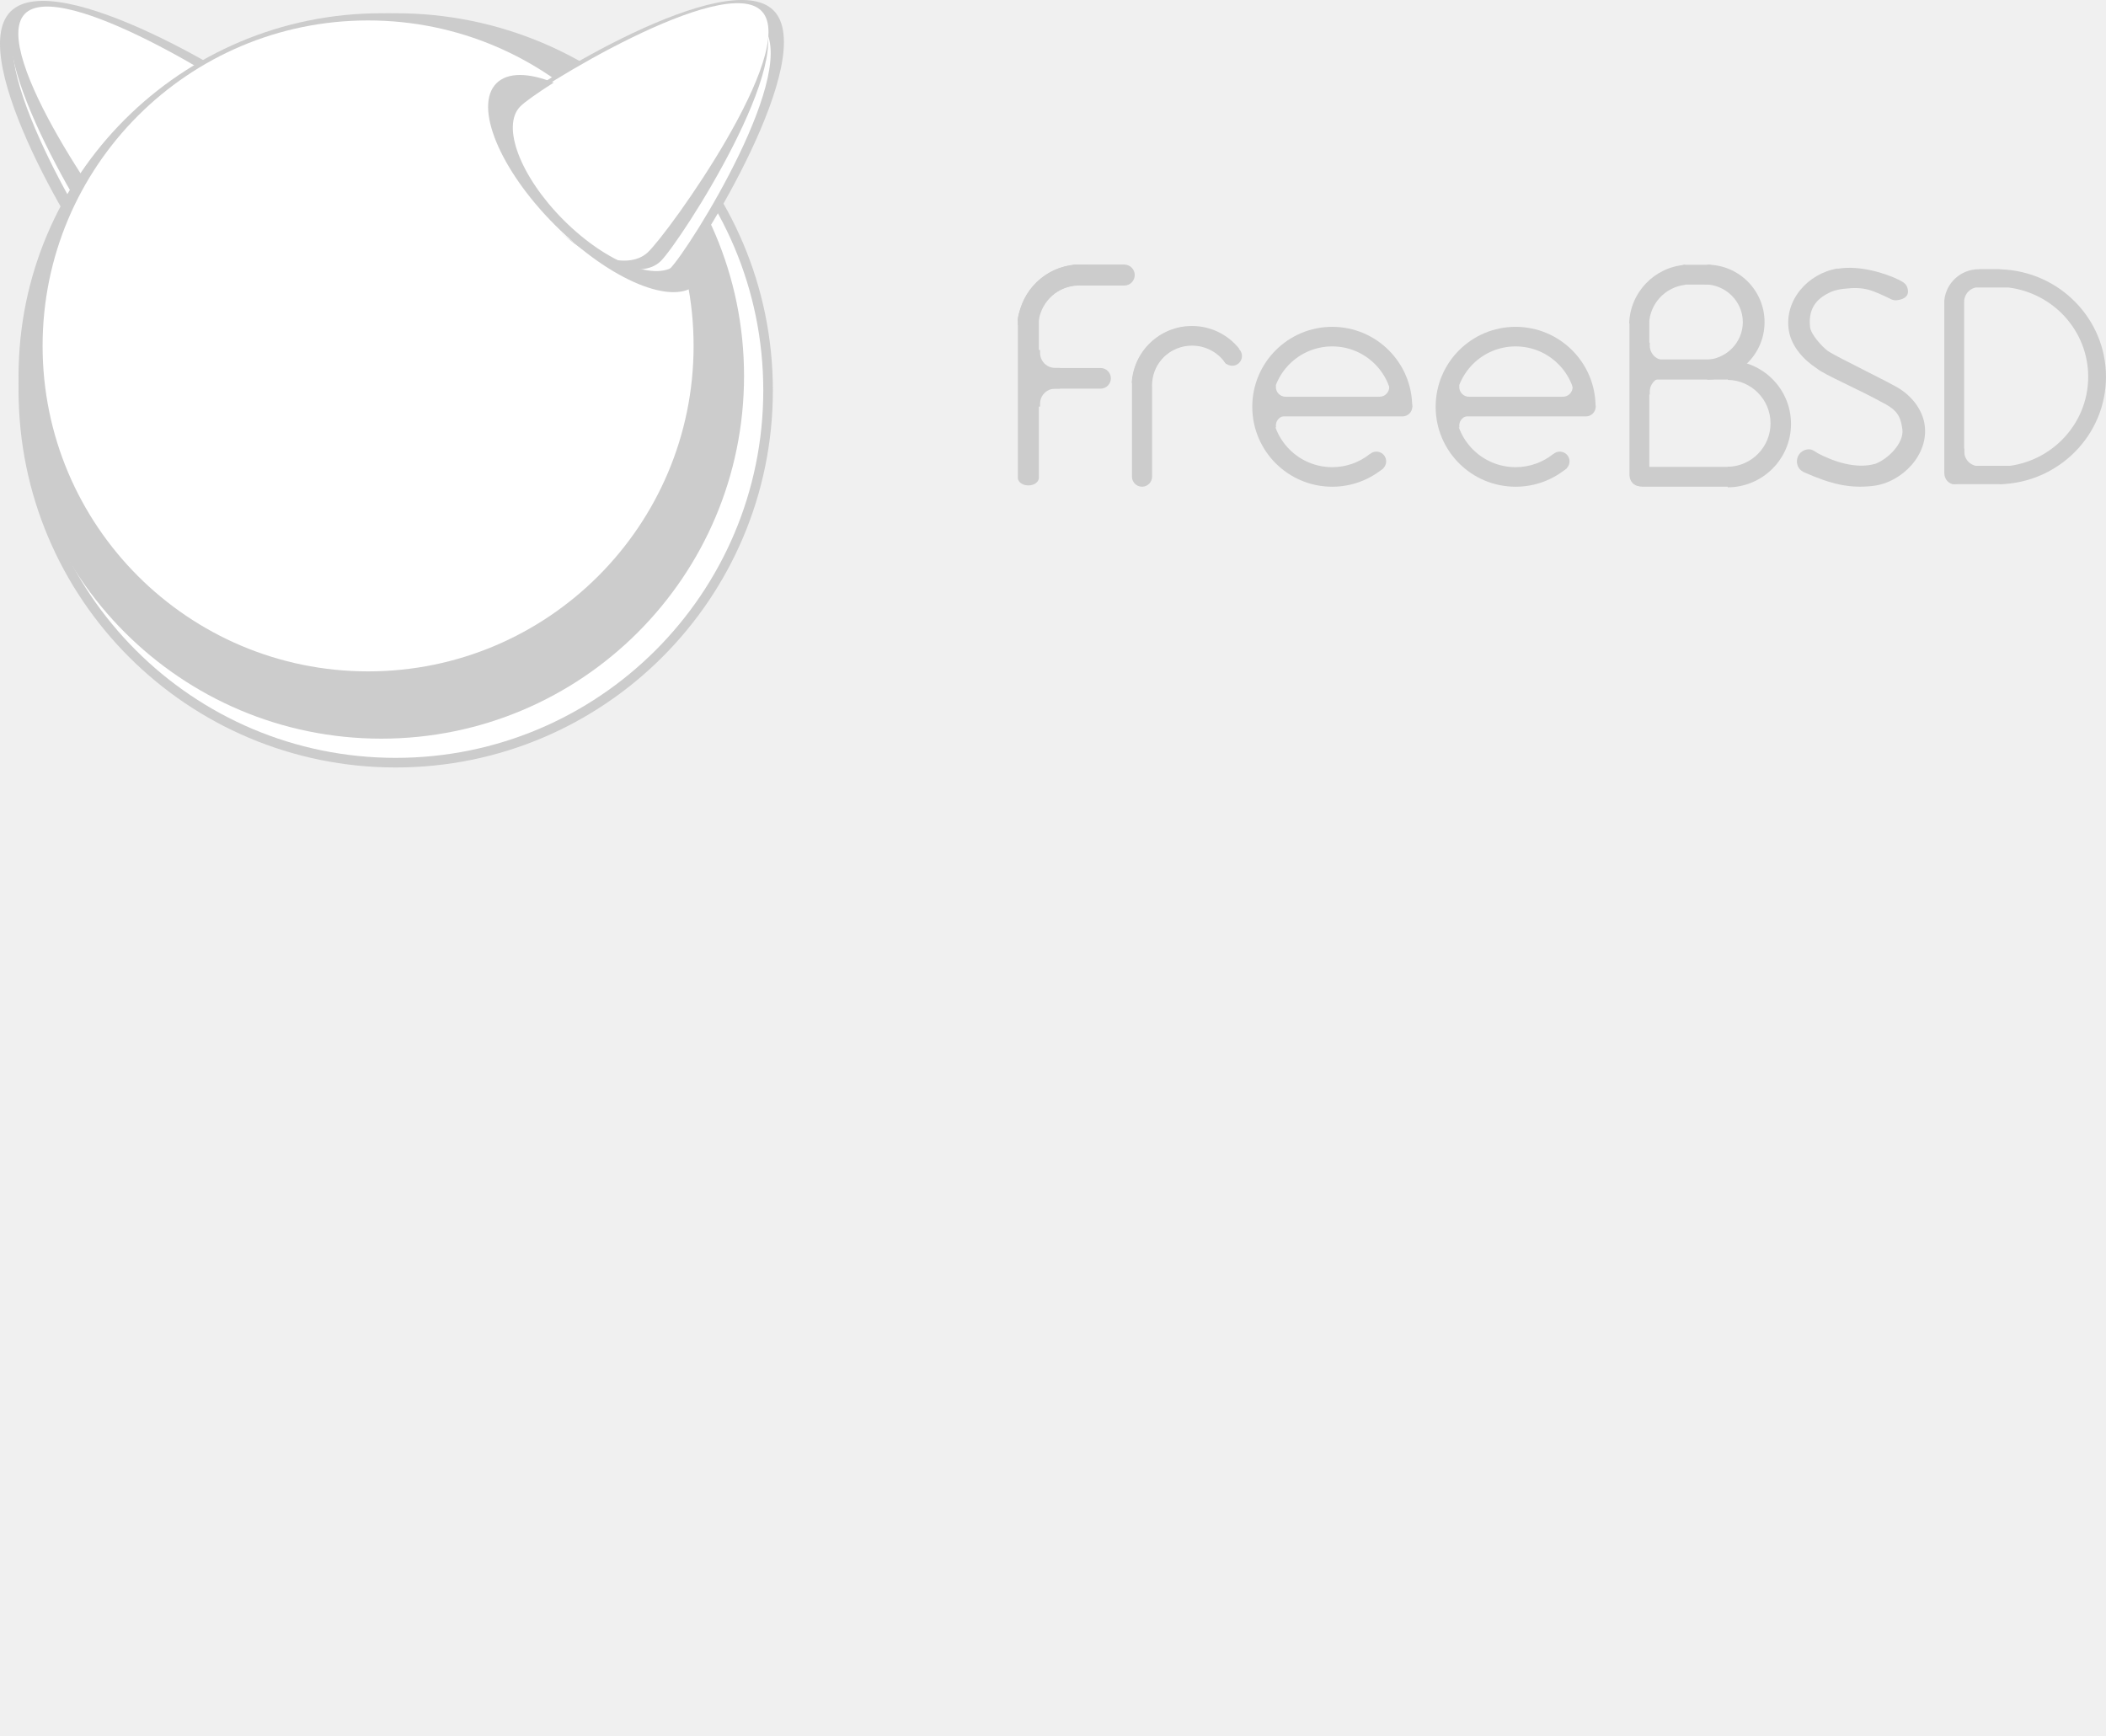
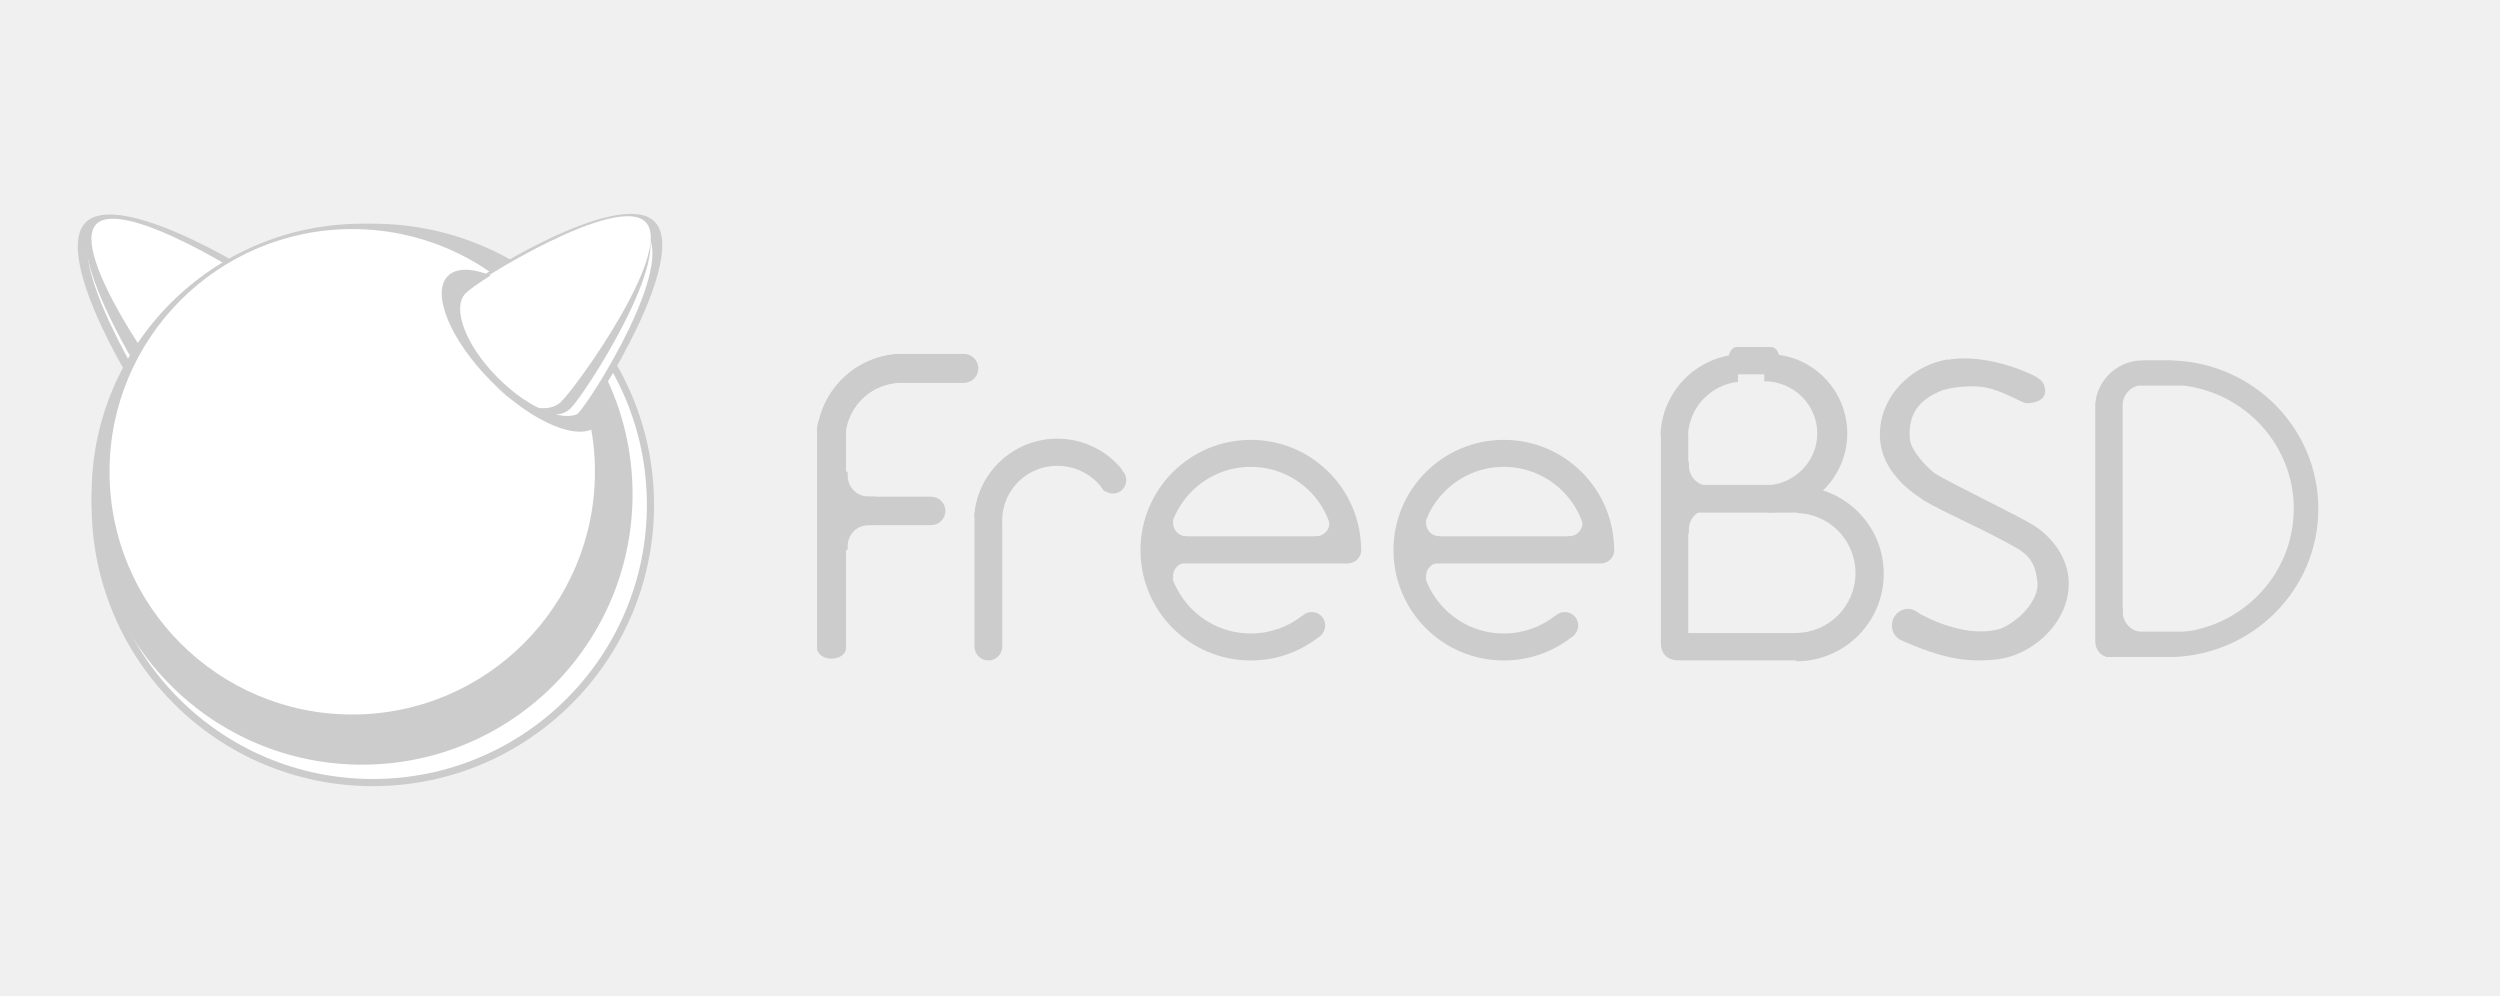
- <svg xmlns="http://www.w3.org/2000/svg" version="1.1" id="Layer_1" x="0px" y="0px" width="403.885" height="332.903" viewBox="0 0 403.885 332.903" enable-background="new 0 0 595.276 841.89" xml:space="preserve">
-   <defs id="defs4645" />
-   <g id="g4011" transform="matrix(1.866532,0,0,1.866532,-597.8272,-1114.483)" style="fill:#cccccc">
-     <g id="g4013" style="fill:#cccccc">
-       <path d="m 465.396,638.868 c 0,0.558 -0.451,1.008 -1.009,1.008 l -13.604,0 c -0.558,0 -1.01,-0.45 -1.01,-1.008 l 0,0 c 0,-0.558 0.452,-1.01 1.01,-1.01 l 13.604,0 c 0.558,0 1.009,0.452 1.009,1.01 l 0,0 z" id="path4015" style="fill:#cccccc" />
-       <circle cx="461.71" cy="644.494" r="1" id="circle4017" style="fill:#cccccc" />
-       <path d="m 452.379,637.856 c -0.553,0 -1,-0.449 -1,-1.001 0,-0.052 0.004,-0.104 0.013,-0.153 l -1.5,0 0,1.895 2.499,0 0,-0.741 c -0.004,-0.002 -0.008,0 -0.012,0 z" id="path4019" style="fill:#cccccc" />
-       <path d="m 451.379,640.817 c 0,-0.553 0.447,-1.001 1,-1.001 0.004,0 0.008,10e-4 0.012,10e-4 l 0,-0.704 -2.499,0 0,1.896 1.505,0 c -0.012,-0.062 -0.018,-0.126 -0.018,-0.192 z" id="path4021" style="fill:#cccccc" />
-       <path d="m 462.938,636.442 c 0.058,0.126 0.089,0.265 0.089,0.412 0,0.552 -0.447,1.001 -1,1.001 -0.024,0 -0.049,-0.003 -0.074,-0.005 l 0,1.004 2.24,0 0,-2.412 -1.255,0 z" id="path4023" style="fill:#cccccc" />
-       <path d="m 457.168,630.672 c -4.537,0 -8.214,3.678 -8.214,8.215 0,4.537 3.677,8.215 8.214,8.215 2.011,0 3.852,-0.723 5.279,-1.921 l -1.441,-1.419 c -1.056,0.833 -2.389,1.33 -3.838,1.33 -3.426,0 -6.204,-2.778 -6.204,-6.205 0,-3.427 2.778,-6.204 6.204,-6.204 3.428,0 6.205,2.777 6.205,6.204 0,0.019 0,0.036 0,0.054 l 2.01,0 c 0,-0.018 0.002,-0.035 0.002,-0.054 0,-4.537 -3.679,-8.215 -8.217,-8.215 z" id="path4025" style="fill:#cccccc" />
-     </g>
-     <g id="g4027" style="fill:#cccccc">
-       <path d="m 484.238,638.868 c 0,0.558 -0.451,1.008 -1.009,1.008 l -13.604,0 c -0.558,0 -1.009,-0.45 -1.009,-1.008 l 0,0 c 0,-0.558 0.451,-1.01 1.009,-1.01 l 13.604,0 c 0.558,0 1.009,0.452 1.009,1.01 l 0,0 z" id="path4029" style="fill:#cccccc" />
-       <circle cx="480.552" cy="644.494" r="1" id="circle4031" style="fill:#cccccc" />
-       <path d="m 471.221,637.856 c -0.553,0 -1,-0.449 -1,-1.001 0,-0.052 0.006,-0.104 0.013,-0.153 l -1.5,0 0,1.895 2.499,0 0,-0.741 c -0.006,-0.002 -0.008,0 -0.012,0 z" id="path4033" style="fill:#cccccc" />
-       <path d="m 470.221,640.817 c 0,-0.553 0.447,-1.001 1,-1.001 0.004,0 0.007,10e-4 0.012,10e-4 l 0,-0.704 -2.499,0 0,1.896 1.505,0 c -0.012,-0.062 -0.018,-0.126 -0.018,-0.192 z" id="path4035" style="fill:#cccccc" />
-       <path d="m 481.78,636.442 c 0.057,0.126 0.09,0.265 0.09,0.412 0,0.552 -0.448,1.001 -1.001,1.001 -0.025,0 -0.049,-0.003 -0.074,-0.005 l 0,1.004 2.24,0 0,-2.412 -1.255,0 z" id="path4037" style="fill:#cccccc" />
-       <path d="m 476.01,630.672 c -4.536,0 -8.215,3.678 -8.215,8.215 0,4.537 3.679,8.215 8.215,8.215 2.012,0 3.853,-0.723 5.279,-1.921 l -1.441,-1.419 c -1.056,0.833 -2.389,1.33 -3.838,1.33 -3.426,0 -6.203,-2.778 -6.203,-6.205 0,-3.427 2.777,-6.204 6.203,-6.204 3.428,0 6.206,2.777 6.206,6.204 0,0.019 -0.001,0.036 -0.001,0.054 l 2.01,0 c 0,-0.018 10e-4,-0.035 10e-4,-0.054 0,-4.537 -3.678,-8.215 -8.216,-8.215 z" id="path4039" style="fill:#cccccc" />
-     </g>
-     <g id="g4041" style="fill:#cccccc">
-       <path d="m 442.064,632.566 c 0.002,0.008 0.006,0.018 0.01,0.026 -1.945,0.359 -3.42,2.064 -3.42,4.113 0,0.076 0.002,0.15 0.006,0.227 l 0,9.136 c 0,0.57 -0.463,1.033 -1.033,1.033 -0.571,0 -1.034,-0.463 -1.034,-1.033 l 0,-9.687 c 0.209,-2.991 2.539,-5.398 5.495,-5.727 0.42,0.114 0.728,0.497 0.728,0.952 -10e-4,0.465 -0.321,0.853 -0.752,0.96 z" id="path4043" style="fill:#cccccc" />
-       <circle cx="446.895" cy="633.672" r="1" id="circle4045" style="fill:#cccccc" />
-       <path d="m 446.273,634.513 c 0.373,-0.591 0.818,-1.132 1.326,-1.609 -1.138,-1.414 -2.882,-2.319 -4.837,-2.319 -3.3,0 -5.998,2.576 -6.193,5.826 l 2.025,0 c 0.192,-2.134 1.983,-3.807 4.168,-3.807 1.472,0 2.765,0.76 3.511,1.909 z" id="path4047" style="fill:#cccccc" />
-     </g>
-     <path d="m 512.718,647.021 c 3.003,-0.345 5.797,-3.244 5.31,-6.336 -0.205,-1.308 -1.062,-2.656 -2.48,-3.595 -1.109,-0.733 -6.525,-3.294 -7.476,-3.952 -0.583,-0.446 -1.726,-1.669 -1.81,-2.457 -0.228,-2.124 0.931,-3.032 2.105,-3.576 0.484,-0.228 1.109,-0.312 1.367,-0.341 2.191,-0.257 2.903,0.142 4.908,1.093 0.207,0.098 0.412,0.103 0.634,0.067 0.675,-0.105 1.14,-0.401 1.034,-1.075 -0.08,-0.5 -0.357,-0.729 -0.88,-0.988 -1.397,-0.691 -4.019,-1.52 -6.228,-1.173 -0.037,0.006 -0.072,0.014 -0.109,0.02 l -0.005,-0.031 c -3.064,0.51 -5.491,3.28 -5.008,6.354 0.261,1.652 1.531,3.036 2.831,3.882 0.87,0.729 4.016,1.993 7.127,3.719 1.105,0.612 1.549,1.217 1.711,2.586 0.168,1.421 -1.478,3.034 -2.764,3.523 -2,0.587 -4.351,-0.245 -5.916,-1.073 -0.469,-0.305 -0.683,-0.466 -1.113,-0.397 -0.674,0.105 -1.134,0.738 -1.028,1.412 0.071,0.448 0.329,0.763 0.769,0.956 2.784,1.224 4.662,1.651 7.021,1.382 z" id="path4049" style="fill:#cccccc" />
-     <g id="g4051" style="fill:#cccccc">
-       <path d="m 426.862,629.982 c 0.009,0.004 0.019,0.008 0.028,0.011 0.375,-2.03 2.154,-3.569 4.293,-3.569 0.08,0 0.158,0.003 0.236,0.007 l 4.379,0 c 0.596,0 1.079,-0.483 1.079,-1.079 0,-0.596 -0.483,-1.079 -1.079,-1.079 l -4.953,0 c -3.123,0.219 -5.635,2.65 -5.978,5.737 0.12,0.437 0.518,0.757 0.993,0.757 0.487,0 0.892,-0.334 1.002,-0.785 z" id="path4053" style="fill:#cccccc" />
-       <path d="m 425.562,635.963 c 0,0.586 0.475,1.06 1.06,1.06 l 6.742,0 c 0.586,0 1.061,-0.475 1.061,-1.06 l 0,0 c 0,-0.585 -0.475,-1.06 -1.061,-1.06 l -6.742,0 c -0.585,0 -1.06,0.475 -1.06,1.06 l 0,0 z" id="path4055" style="fill:#cccccc" />
-       <path d="m 429.67,625.338 c 0,0.576 0.527,1.044 1.178,1.044 l 0.93,0 c 0.65,0 1.179,-0.468 1.179,-1.044 l 0,0 c 0,-0.578 -0.528,-1.046 -1.179,-1.046 l -0.93,0 c -0.651,0 -1.178,0.468 -1.178,1.046 l 0,0 z" id="path4057" style="fill:#cccccc" />
-       <g id="g4059" style="fill:#cccccc">
-         <path d="m 425.947,628.036 c 0.596,0 1.079,0.351 1.079,0.782 l 0,17.369 c 0,0.432 -0.483,0.781 -1.079,0.781 l 0,0 c -0.596,0 -1.079,-0.35 -1.079,-0.781 l 0,-16.353 c 0,-0.431 0.484,-1.798 1.079,-1.798 l 0,0 z" id="path4061" style="fill:#cccccc" />
+ <svg xmlns="http://www.w3.org/2000/svg" width="643px" height="256px" viewBox="0 0 643 256" version="1.1">
+   <defs />
+   <g id="Page-1" stroke="none" stroke-width="1" fill="none" fill-rule="evenodd">
+     <g id="freebsd">
+       <g id="text" transform="translate(210, 88.23716)" fill="#CCCCCC">
+         <g id="g4013" transform="translate(82.88837, 24.42273)">
+           <path d="M57.23,28.777 C57.23,30.704 55.672,32.258 53.745,32.258 L6.761,32.258 C4.834,32.258 3.273,30.704 3.273,28.777 L3.273,28.777 C3.273,26.85 4.834,25.289 6.761,25.289 L53.745,25.289 C55.672,25.289 57.23,26.85 57.23,28.777 L57.23,28.777 L57.23,28.777 Z" id="path4015" />
+           <ellipse id="circle4017" cx="44.5" cy="48.207" rx="3.454" ry="3.454" />
+           <path d="M12.273,25.282 C10.363,25.282 8.82,23.731 8.82,21.825 C8.82,21.645 8.833,21.465 8.865,21.296 L3.684,21.296 L3.684,27.841 L12.315,27.841 L12.315,25.282 C12.301,25.275 12.287,25.282 12.273,25.282 L12.273,25.282 Z" id="path4019" />
+           <path d="M8.82,35.508 C8.82,33.598 10.363,32.051 12.273,32.051 C12.287,32.051 12.301,32.054 12.315,32.054 L12.315,29.623 L3.684,29.623 L3.684,36.171 L8.882,36.171 C8.84,35.957 8.82,35.736 8.82,35.508 L8.82,35.508 Z" id="path4021" />
+           <path d="M48.741,20.398 C48.941,20.833 49.048,21.314 49.048,21.821 C49.048,23.728 47.504,25.278 45.594,25.278 C45.512,25.278 45.425,25.268 45.339,25.261 L45.339,28.729 L53.075,28.729 L53.075,20.398 L48.741,20.398 L48.741,20.398 Z" id="path4023" />
+           <path d="M28.813,0.471 C13.144,0.471 0.444,13.173 0.444,28.843 C0.444,44.512 13.144,57.215 28.813,57.215 C35.758,57.215 42.117,54.718 47.045,50.58 L42.068,45.679 C38.421,48.556 33.817,50.273 28.813,50.273 C16.981,50.273 7.386,40.678 7.386,28.843 C7.386,17.007 16.981,7.416 28.813,7.416 C40.652,7.416 50.243,17.007 50.243,28.843 L50.243,29.029 L57.185,29.029 C57.185,28.967 57.192,28.908 57.192,28.843 C57.192,13.173 44.486,0.471 28.813,0.471 L28.813,0.471 Z" id="path4025" />
+         </g>
+         <g id="g4027" transform="translate(147.5083, 24.42273)">
+           <path d="M57.684,28.777 C57.684,30.704 56.127,32.258 54.199,32.258 L7.216,32.258 C5.288,32.258 3.731,30.704 3.731,28.777 L3.731,28.777 C3.731,26.85 5.288,25.289 7.216,25.289 L54.199,25.289 C56.127,25.289 57.684,26.85 57.684,28.777 L57.684,28.777 L57.684,28.777 Z" id="path4029" />
+           <ellipse id="circle4031" cx="44.954" cy="48.207" rx="3.454" ry="3.454" />
+           <path d="M12.728,25.282 C10.818,25.282 9.274,23.731 9.274,21.825 C9.274,21.645 9.295,21.465 9.319,21.296 L4.138,21.296 L4.138,27.841 L12.769,27.841 L12.769,25.282 C12.748,25.275 12.741,25.282 12.728,25.282 L12.728,25.282 Z" id="path4033" />
+           <path d="M9.274,35.508 C9.274,33.598 10.818,32.051 12.728,32.051 C12.741,32.051 12.752,32.054 12.769,32.054 L12.769,29.623 L4.138,29.623 L4.138,36.171 L9.336,36.171 C9.295,35.957 9.274,35.736 9.274,35.508 L9.274,35.508 Z" id="path4035" />
+           <path d="M49.195,20.398 C49.392,20.833 49.506,21.314 49.506,21.821 C49.506,23.728 47.959,25.278 46.049,25.278 C45.962,25.278 45.88,25.268 45.793,25.261 L45.793,28.729 L53.529,28.729 L53.529,20.398 L49.195,20.398 L49.195,20.398 Z" id="path4037" />
+           <path d="M29.267,0.471 C13.601,0.471 0.895,13.173 0.895,28.843 C0.895,44.512 13.601,57.215 29.267,57.215 C36.216,57.215 42.574,54.718 47.499,50.58 L42.523,45.679 C38.875,48.556 34.272,50.273 29.267,50.273 C17.435,50.273 7.844,40.678 7.844,28.843 C7.844,17.007 17.435,7.416 29.267,7.416 C41.107,7.416 50.701,17.007 50.701,28.843 C50.701,28.908 50.697,28.967 50.697,29.029 L57.639,29.029 C57.639,28.967 57.643,28.908 57.643,28.843 C57.643,13.173 44.94,0.471 29.267,0.471 L29.267,0.471 Z" id="path4039" />
+         </g>
+         <g id="g4041" transform="translate(40.44418, 24.42273)">
+           <path d="M19.093,7.012 C19.1,7.039 19.114,7.074 19.127,7.102 C12.41,8.341 7.316,14.23 7.316,21.307 C7.316,21.569 7.323,21.825 7.336,22.091 L7.336,53.643 C7.336,55.612 5.737,57.211 3.769,57.211 C1.797,57.211 0.198,55.612 0.198,53.643 L0.198,20.188 C0.92,9.858 8.967,1.545 19.176,0.408 C20.626,0.802 21.69,2.125 21.69,3.696 C21.687,5.302 20.581,6.642 19.093,7.012 L19.093,7.012 Z" id="path4043" />
+           <ellipse id="circle4045" cx="35.778" cy="10.832" rx="3.454" ry="3.454" />
+           <path d="M33.629,13.736 C34.918,11.695 36.454,9.827 38.209,8.179 C34.279,3.296 28.255,0.17 21.503,0.17 C10.106,0.17 0.788,9.067 0.115,20.291 L7.109,20.291 C7.772,12.921 13.957,7.143 21.503,7.143 C26.587,7.143 31.053,9.768 33.629,13.736 L33.629,13.736 Z" id="path4047" />
+         </g>
+         <path d="M303.553,81.358 C313.925,80.166 323.574,70.154 321.892,59.475 C321.184,54.958 318.225,50.302 313.327,47.059 C309.497,44.527 290.792,35.683 287.508,33.41 C285.494,31.87 281.547,27.646 281.256,24.924 C280.469,17.589 284.472,14.453 288.526,12.574 C290.198,11.787 292.357,11.496 293.248,11.396 C300.815,10.509 303.274,11.887 310.198,15.171 C310.913,15.51 311.621,15.527 312.388,15.403 C314.719,15.04 316.325,14.018 315.959,11.69 C315.683,9.963 314.726,9.172 312.92,8.278 C308.095,5.891 299.039,3.028 291.41,4.226 C291.283,4.247 291.162,4.275 291.034,4.296 L291.017,4.188 C280.434,5.95 272.052,15.517 273.721,26.133 C274.622,31.839 279.008,36.619 283.498,39.54 C286.503,42.058 297.368,46.424 308.112,52.385 C311.929,54.498 313.462,56.588 314.022,61.316 C314.602,66.223 308.917,71.794 304.476,73.483 C297.568,75.51 289.449,72.637 284.044,69.777 C282.424,68.724 281.685,68.168 280.2,68.406 C277.872,68.769 276.283,70.955 276.649,73.283 C276.894,74.83 277.786,75.918 279.305,76.585 C288.92,80.812 295.406,82.287 303.553,81.358 L303.553,81.358 Z" id="path4049" />
+         <g id="g4051" transform="translate(0, 1.85032)">
+           <path d="M7.034,20.66 C7.065,20.674 7.1,20.688 7.131,20.698 C8.426,13.687 14.57,8.372 21.957,8.372 C22.234,8.372 22.503,8.382 22.773,8.396 L37.896,8.396 C39.955,8.396 41.623,6.728 41.623,4.669 C41.623,2.611 39.955,0.943 37.896,0.943 L20.79,0.943 C10.004,1.699 1.329,10.095 0.144,20.757 C0.558,22.266 1.933,23.371 3.574,23.371 C5.255,23.371 6.654,22.218 7.034,20.66 L7.034,20.66 Z" id="path4053" />
+           <path d="M2.544,41.316 C2.544,43.34 4.185,44.977 6.205,44.977 L29.49,44.977 C31.514,44.977 33.154,43.337 33.154,41.316 L33.154,41.316 C33.154,39.296 31.514,37.655 29.49,37.655 L6.205,37.655 C4.185,37.655 2.544,39.296 2.544,41.316 L2.544,41.316 L2.544,41.316 Z" id="path4055" />
+           <path d="M16.732,4.621 C16.732,6.61 18.552,8.227 20.8,8.227 L24.012,8.227 C26.257,8.227 28.084,6.61 28.084,4.621 L28.084,4.621 C28.084,2.625 26.261,1.008 24.012,1.008 L20.8,1.008 C18.552,1.008 16.732,2.625 16.732,4.621 L16.732,4.621 L16.732,4.621 Z" id="path4057" />
+           <g id="g4059" transform="translate(0, 13.81473)">
+             <path d="M3.874,0.124 C5.932,0.124 7.601,1.337 7.601,2.825 L7.601,62.812 C7.601,64.304 5.932,65.509 3.874,65.509 L3.874,65.509 C1.816,65.509 0.147,64.301 0.147,62.812 L0.147,6.334 C0.147,4.846 1.819,0.124 3.874,0.124 L3.874,0.124 L3.874,0.124 Z" id="path4061" />
+           </g>
+           <path d="M8.032,50.306 C8.032,49.384 8.264,48.521 8.675,47.771 C9.579,46.114 11.334,44.981 13.354,44.981 L15.109,44.981 L15.109,39.621 L2.164,39.621 L2.164,51.363 L8.029,51.363 L8.029,50.306 L8.032,50.306 Z" id="path4063" />
+           <path d="M8.032,32.299 C8.032,33.218 8.264,34.081 8.675,34.834 C9.579,36.499 11.334,37.624 13.354,37.624 L15.109,37.624 L15.109,42.985 L2.164,42.985 L2.164,31.242 L8.029,31.242 L8.029,32.299 L8.032,32.299 Z" id="path4065" />
+           <path d="M7.4,22.373 C7.725,15.041 13.379,9.094 20.583,8.32 L20.583,1.046 C9.372,1.851 0.482,11.041 0.147,22.376 L7.4,22.376 L7.4,22.373 Z" id="path4067" />
+         </g>
+         <g id="g4069" transform="translate(216.582, 1)">
+           <path d="M1.141,77.104 C1.141,75.163 2.919,73.581 5.109,73.581 L37.308,73.581 C39.501,73.581 41.276,75.16 41.276,77.104 L41.276,77.104 C41.276,79.045 39.497,80.623 37.308,80.623 L5.109,80.623 C2.919,80.623 1.141,79.049 1.141,77.104 L1.141,77.104 L1.141,77.104 Z" id="path4071" />
+           <path d="M4.118,80.416 C2.173,80.416 0.598,78.641 0.598,76.451 L0.598,22.985 C0.598,20.792 2.173,19.017 4.118,19.017 L4.118,19.017 C6.059,19.017 7.64,20.795 7.64,22.985 L7.64,76.451 C7.64,78.641 6.062,80.416 4.118,80.416 L4.118,80.416 L4.118,80.416 Z" id="path4073" />
+           <path d="M35.467,35.833 L35.467,42.719 C43.873,42.851 50.653,49.699 50.653,58.14 C50.653,66.581 43.873,73.429 35.467,73.561 L35.467,80.848 C47.872,80.817 57.919,70.753 57.919,58.34 C57.919,45.931 47.869,35.864 35.467,35.833 L35.467,35.833 Z" id="path4075" />
+           <path d="M2.453,39.041 C2.453,41.013 4.052,42.609 6.021,42.609 L34.987,42.609 C36.955,42.609 38.554,41.013 38.554,39.041 L38.554,39.041 C38.554,37.073 36.955,35.473 34.987,35.473 L6.021,35.473 C4.052,35.47 2.453,37.069 2.453,39.041 L2.453,39.041 L2.453,39.041 Z" id="path4077" />
+           <path d="M17.894,3.528 C17.894,5.469 18.882,7.047 20.101,7.047 L28.991,7.047 C30.207,7.047 31.191,5.472 31.191,3.528 L31.191,3.528 C31.191,1.587 30.207,0.008 28.991,0.008 L20.101,0.008 C18.882,0.008 17.894,1.583 17.894,3.528 L17.894,3.528 L17.894,3.528 Z" id="path4079" />
+           <path d="M7.803,46.898 C7.803,46.004 8.031,45.161 8.431,44.425 C9.309,42.806 11.028,41.707 12.997,41.707 L14.707,41.707 L14.707,36.482 L2.083,36.482 L2.083,47.927 L7.803,47.927 L7.803,46.898 L7.803,46.898 Z" id="path4081" />
+           <path d="M7.803,30.549 C7.803,31.446 8.031,32.289 8.431,33.025 C9.309,34.645 11.028,35.743 12.997,35.743 L14.707,35.743 L14.707,40.968 L2.083,40.968 L2.083,29.523 L7.803,29.523 L7.803,30.549 L7.803,30.549 Z" id="path4083" />
+           <path d="M28.193,1.842 L28.193,8.538 C35.729,8.566 41.828,14.679 41.828,22.225 C41.828,29.768 35.726,35.881 28.193,35.912 L28.193,42.612 C39.428,42.585 48.532,33.467 48.532,22.229 C48.532,10.983 39.428,1.866 28.193,1.842 L28.193,1.842 Z" id="path4085" />
+           <path d="M27.181,2.242 L27.181,8.808 C34.721,8.839 40.82,14.831 40.82,22.225 C40.82,29.619 34.717,35.612 27.181,35.639 L27.181,42.205 C38.42,42.181 47.52,33.242 47.52,22.225 C47.52,11.204 38.42,2.27 27.181,2.242 L27.181,2.242 Z" id="path4087" />
+           <path d="M7.568,22.688 C7.882,15.539 13.398,9.74 20.426,8.984 L20.426,1.89 C9.492,2.674 0.823,11.629 0.495,22.684 L7.568,22.684 L7.568,22.688 Z" id="path4089" />
+         </g>
+         <g id="g4091" transform="translate(328.7032, 3.70064)">
+           <path d="M0.936,73.772 C0.936,71.972 2.152,70.518 3.654,70.518 L25.706,70.518 C27.212,70.518 28.424,71.976 28.424,73.772 L28.424,73.772 C28.424,75.574 21.119,77.028 19.617,77.028 L3.654,77.028 C2.152,77.032 0.936,75.574 0.936,73.772 L0.936,73.772 L0.936,73.772 Z" id="path4093" />
+           <path d="M7.267,65.448 C7.267,66.343 7.494,67.185 7.895,67.924 C8.772,69.541 10.485,70.639 12.457,70.639 L14.167,70.639 L14.167,75.868 L1.547,75.868 L1.547,64.419 L7.267,64.419 L7.267,65.448 L7.267,65.448 Z" id="path4095" />
+           <path d="M20.422,0.788 C20.08,0.743 19.803,0.719 19.62,0.719 L12.561,0.719 L12.564,0.761 L12.385,0.761 C6.006,0.761 0.77,5.634 0.197,11.864 L0.197,73.063 C0.197,75.257 1.772,77.032 3.716,77.032 C5.661,77.032 7.235,75.253 7.235,73.063 L7.235,12.265 C7.242,11.384 7.467,10.559 7.864,9.833 C8.572,8.531 9.819,7.568 11.311,7.24 L22.998,7.24 C38.933,9.243 51.256,22.66 51.256,38.913 C51.256,56.254 37.238,70.359 19.772,70.836 L19.772,77.063 C40.729,76.586 57.573,59.691 57.573,38.913 C57.566,18.357 41.075,1.6 20.422,0.788 L20.422,0.788 Z" id="path4097" />
+         </g>
      </g>
-       <path d="m 427.151,638.566 c 0,-0.267 0.067,-0.517 0.186,-0.734 0.262,-0.48 0.77,-0.808 1.355,-0.808 l 0.508,0 0,-1.552 -3.748,0 0,3.4 1.698,0 0,-0.306 z" id="path4063" style="fill:#cccccc" />
-       <path d="m 427.151,633.352 c 0,0.266 0.067,0.516 0.186,0.734 0.262,0.482 0.77,0.808 1.355,0.808 l 0.508,0 0,1.552 -3.748,0 0,-3.4 1.698,0 0,0.306 z" id="path4065" style="fill:#cccccc" />
-       <path d="m 426.968,630.478 c 0.094,-2.123 1.731,-3.845 3.817,-4.069 l 0,-2.106 c -3.246,0.233 -5.82,2.894 -5.917,6.176 l 2.1,0 z" id="path4067" style="fill:#cccccc" />
-     </g>
-     <g id="g4069" style="fill:#cccccc">
-       <path d="m 487.866,646.079 c 0,-0.562 0.515,-1.02 1.149,-1.02 l 9.323,0 c 0.635,0 1.149,0.457 1.149,1.02 l 0,0 c 0,0.562 -0.515,1.019 -1.149,1.019 l -9.323,0 c -0.634,0 -1.149,-0.456 -1.149,-1.019 l 0,0 z" id="path4071" style="fill:#cccccc" />
-       <path d="m 488.728,647.038 c -0.563,0 -1.019,-0.514 -1.019,-1.148 l 0,-15.481 c 0,-0.635 0.456,-1.149 1.019,-1.149 l 0,0 c 0.562,0 1.02,0.515 1.02,1.149 l 0,15.481 c 0,0.634 -0.457,1.148 -1.02,1.148 l 0,0 z" id="path4073" style="fill:#cccccc" />
-       <path d="m 497.805,634.129 0,1.994 c 2.434,0.038 4.397,2.021 4.397,4.465 0,2.444 -1.963,4.427 -4.397,4.465 l 0,2.11 c 3.592,-0.009 6.501,-2.923 6.501,-6.517 0,-3.593 -2.91,-6.508 -6.501,-6.517 z" id="path4075" style="fill:#cccccc" />
-       <path d="m 488.246,635.058 c 0,0.571 0.463,1.033 1.033,1.033 l 8.387,0 c 0.57,0 1.033,-0.462 1.033,-1.033 l 0,0 c 0,-0.57 -0.463,-1.033 -1.033,-1.033 l -8.387,0 c -0.57,-10e-4 -1.033,0.462 -1.033,1.033 l 0,0 z" id="path4077" style="fill:#cccccc" />
-       <path d="m 492.717,625.311 c 0,0.562 0.286,1.019 0.639,1.019 l 2.574,0 c 0.352,0 0.637,-0.456 0.637,-1.019 l 0,0 c 0,-0.562 -0.285,-1.019 -0.637,-1.019 l -2.574,0 c -0.353,0 -0.639,0.456 -0.639,1.019 l 0,0 z" id="path4079" style="fill:#cccccc" />
-       <path d="m 489.795,637.333 c 0,-0.259 0.066,-0.503 0.182,-0.716 0.254,-0.469 0.752,-0.787 1.322,-0.787 l 0.495,0 0,-1.513 -3.655,0 0,3.314 1.656,0 0,-0.298 z" id="path4081" style="fill:#cccccc" />
-       <path d="m 489.795,632.599 c 0,0.26 0.066,0.504 0.182,0.717 0.254,0.469 0.752,0.787 1.322,0.787 l 0.495,0 0,1.513 -3.655,0 0,-3.314 1.656,0 0,0.297 z" id="path4083" style="fill:#cccccc" />
-       <path d="m 495.699,624.287 0,1.939 c 2.182,0.008 3.948,1.778 3.948,3.963 0,2.184 -1.767,3.954 -3.948,3.963 l 0,1.94 c 3.253,-0.008 5.889,-2.648 5.889,-5.902 0,-3.256 -2.636,-5.896 -5.889,-5.903 z" id="path4085" style="fill:#cccccc" />
-       <path d="m 495.406,624.403 0,1.901 c 2.183,0.009 3.949,1.744 3.949,3.885 0,2.141 -1.767,3.876 -3.949,3.884 l 0,1.901 c 3.254,-0.007 5.889,-2.595 5.889,-5.785 0,-3.191 -2.635,-5.778 -5.889,-5.786 z" id="path4087" style="fill:#cccccc" />
-       <path d="m 489.727,630.323 c 0.091,-2.07 1.688,-3.749 3.723,-3.968 l 0,-2.054 c -3.166,0.227 -5.676,2.82 -5.771,6.021 l 2.048,0 z" id="path4089" style="fill:#cccccc" />
-     </g>
-     <g id="g4091" style="fill:#cccccc">
-       <path d="m 520.271,645.896 c 0,-0.521 0.352,-0.942 0.787,-0.942 l 6.385,0 c 0.436,0 0.787,0.422 0.787,0.942 l 0,0 c 0,0.522 -2.115,0.943 -2.55,0.943 l -4.622,0 c -0.435,10e-4 -0.787,-0.421 -0.787,-0.943 l 0,0 z" id="path4093" style="fill:#cccccc" />
-       <path d="m 522.104,643.486 c 0,0.259 0.066,0.503 0.182,0.717 0.254,0.468 0.75,0.786 1.321,0.786 l 0.495,0 0,1.514 -3.654,0 0,-3.315 1.656,0 0,0.298 z" id="path4095" style="fill:#cccccc" />
-       <path d="m 525.913,624.764 c -0.099,-0.013 -0.179,-0.02 -0.232,-0.02 l -2.044,0 0.001,0.012 c -0.017,0 -0.034,0 -0.052,0 -1.847,0 -3.363,1.411 -3.529,3.215 l 0,17.72 c 0,0.635 0.456,1.149 1.019,1.149 0.563,0 1.019,-0.515 1.019,-1.149 l 0,-17.604 c 0.002,-0.255 0.067,-0.494 0.182,-0.704 0.205,-0.377 0.566,-0.656 0.998,-0.751 l 3.384,0 c 4.614,0.58 8.182,4.465 8.182,9.171 0,5.021 -4.059,9.105 -9.116,9.243 l 0,1.803 c 6.068,-0.138 10.945,-5.03 10.945,-11.046 -0.002,-5.952 -4.777,-10.804 -10.757,-11.039 z" id="path4097" style="fill:#cccccc" />
+       <path d="M22.033,57.203 C13.162,66.075 35.958,103.258 39.879,107.178 C43.801,111.103 54.171,107.088 63.043,98.215 C71.918,89.341 75.931,78.967 72.01,75.047 C68.088,71.124 30.909,48.332 22.033,57.203 L22.033,57.203 Z" id="dark" fill="#CCCCCC" />
+       <path d="M24.197,58.307 C16.115,65.995 37.862,101.983 41.565,105.877 C45.266,109.767 54.819,106.695 62.903,99.004 C70.987,91.32 74.537,81.933 70.836,78.041 C67.133,74.15 32.279,50.622 24.197,58.307 L24.197,58.307 Z" id="path4139" fill="#FFFFFF" />
+       <path d="M23.689,57.067 C15.797,64.569 38.67,101.427 42.498,105.451 C46.326,109.478 55.827,106.657 63.715,99.159 C71.603,91.654 74.892,82.31 71.065,78.284 C67.239,74.26 31.573,49.569 23.689,57.067 L23.689,57.067 Z" id="dark" fill="#CCCCCC" />
+       <path d="M24.729,57.691 C17.929,64.873 41.736,98.448 45.574,102.08 C49.408,105.707 58.028,102.829 64.824,95.648 C71.625,88.464 74.027,79.699 70.192,76.068 C66.36,72.438 31.527,50.51 24.729,57.691 L24.729,57.691 Z" id="path4143" fill="#FFFFFF" />
+       <g id="g4145" transform="translate(23.1962, 56.70318)" fill="#CCCCCC">
+         <ellipse id="dark" cx="72.694" cy="73.166" rx="72.33" ry="72.33" />
+       </g>
+       <circle id="circle4149" fill="#FFFFFF" cx="95.892" cy="129.869" r="70.488" />
+       <g id="g4151" transform="translate(23.1962, 56.70318)" fill="#CCCCCC">
+         <circle id="dark" cx="69.93" cy="70.404" r="69.566" />
+       </g>
+       <ellipse id="circle4155" fill="#FFFFFF" cx="90.593" cy="121.345" rx="62.424" ry="62.424" />
+       <path d="M168.345,56.994 C177.178,65.827 154.042,103.277 150.083,107.243 C146.122,111.202 135.748,107.256 126.918,98.422 C118.085,89.592 114.136,79.217 118.096,75.257 C122.059,71.294 159.509,48.162 168.345,56.994 L168.345,56.994 Z" id="dark" fill="#CCCCCC" />
+       <path d="M166.033,59.768 C174.102,67.837 152.209,102.814 148.491,106.532 C144.773,110.25 135.214,106.724 127.143,98.654 C119.076,90.586 115.548,81.032 119.268,77.31 C122.989,73.592 157.962,51.697 166.033,59.768 L166.033,59.768 Z" id="path4159" fill="#FFFFFF" />
+       <path d="M165.741,57.986 C173.489,65.737 150.567,101.231 146.746,105.05 C142.925,108.869 133.547,105.685 125.792,97.933 C118.042,90.183 114.856,80.802 118.671,76.981 C122.496,73.157 157.988,50.232 165.741,57.986 L165.741,57.986 Z" id="dark" fill="#CCCCCC" />
+       <path d="M166.115,57.177 C173.226,64.798 148.248,99.654 144.226,103.406 C140.205,107.156 131.183,104.018 124.075,96.397 C116.963,88.776 114.46,79.557 118.481,75.809 C122.503,72.055 159.007,49.558 166.115,57.177 L166.115,57.177 Z" id="path4163" fill="#FFFFFF" />
+       <path d="M149.941,105.543 C146.206,109.276 136.431,105.552 128.107,97.229 C119.784,88.906 116.066,79.133 119.797,75.397 C120.614,74.583 122.951,72.894 126.184,70.846 C121.396,68.927 117.365,68.815 115.205,70.975 C110.798,75.382 115.838,87.568 126.458,98.189 C137.081,108.811 149.267,113.851 153.674,109.44 C155.662,107.454 155.722,103.878 154.221,99.579 C152.299,102.59 150.721,104.757 149.941,105.543 L149.941,105.543 Z" id="dark" fill="#CCCCCC" />
    </g>
  </g>
-   <path d="M 2.033,2.203 C -6.838,11.075 15.958,48.258 19.879,52.178 c 3.922,3.925 14.292,-0.09 23.164,-8.963 8.875,-8.873 12.888,-19.248 8.967,-23.167 C 48.088,16.124 10.909,-6.668 2.033,2.203 Z" id="path4137" style="fill:#cccccc" />
-   <path d="M 4.197,3.307 C -3.885,10.995 17.862,46.983 21.565,50.877 c 3.701,3.89 13.254,0.818 21.338,-6.873 8.084,-7.685 11.634,-17.071 7.933,-20.963 -3.703,-3.892 -38.557,-27.419 -46.639,-19.735 z" id="path4139" style="fill:#ffffff" />
-   <path d="m 3.689,2.067 c -7.892,7.502 14.981,44.36 18.809,48.384 3.828,4.026 13.329,1.206 21.217,-6.292 7.888,-7.505 11.177,-16.849 7.35,-20.875 -3.826,-4.024 -39.492,-28.715 -47.376,-21.217 z" id="path4141" style="fill:#cccccc" />
-   <path d="m 4.729,2.691 c -6.8,7.182 17.008,40.758 20.845,44.39 3.834,3.627 12.454,0.748 19.25,-6.432 6.802,-7.184 9.204,-15.95 5.368,-19.58 C 46.36,17.438 11.527,-4.49 4.729,2.691 Z" id="path4143" style="fill:#ffffff" />
-   <g id="g4145" transform="matrix(1.866532,0,0,1.866532,-597.8272,-1114.483)" style="fill:#cccccc">
-     <circle cx="360.946" cy="637.199" r="38.751" id="circle4147" style="fill:#cccccc" />
-   </g>
-   <circle cx="75.892" cy="74.869" r="70.488" id="circle4149" style="fill:#ffffff" />
-   <g id="g4151" transform="matrix(1.866532,0,0,1.866532,-597.8272,-1114.483)" style="fill:#cccccc">
-     <circle cx="359.465" cy="635.719" r="37.27" id="circle4153" style="fill:#cccccc" />
-   </g>
-   <circle cx="70.593" cy="66.345" r="62.424" id="circle4155" style="fill:#ffffff" />
-   <path d="m 148.345,1.994 c 8.832,8.832 -14.303,46.283 -18.262,50.249 -3.961,3.959 -14.335,0.013 -23.166,-8.821 -8.832,-8.831 -12.782,-19.205 -8.821,-23.166 3.963,-3.963 41.413,-27.095 50.249,-18.262 z" id="path4157" style="fill:#cccccc" />
-   <path d="m 146.033,4.768 c 8.069,8.069 -13.824,43.046 -17.542,46.764 -3.718,3.718 -13.277,0.192 -21.348,-7.879 -8.067,-8.067 -11.595,-17.622 -7.875,-21.344 C 102.989,18.592 137.962,-3.303 146.033,4.768 Z" id="path4159" style="fill:#ffffff" />
-   <path d="m 145.741,2.986 c 7.748,7.752 -15.175,43.246 -18.996,47.065 -3.821,3.819 -13.198,0.635 -20.954,-7.117 -7.75,-7.75 -10.936,-17.131 -7.121,-20.952 3.825,-3.825 39.317,-26.749 47.07,-18.996 z" id="path4161" style="fill:#cccccc" />
-   <path d="m 146.115,2.177 c 7.111,7.621 -17.866,42.477 -21.889,46.228 -4.021,3.75 -13.043,0.612 -20.151,-7.009 -7.111,-7.621 -9.615,-16.84 -5.594,-20.588 4.022,-3.754 40.526,-26.251 47.634,-18.632 z" id="path4163" style="fill:#ffffff" />
-   <path d="m 129.941,50.543 c -3.735,3.733 -13.51,0.009 -21.835,-8.314 -8.323,-8.323 -12.041,-18.096 -8.31,-21.833 0.818,-0.814 3.154,-2.503 6.387,-4.551 -4.788,-1.919 -8.819,-2.031 -10.979,0.129 -4.407,4.407 0.633,16.593 11.253,27.214 10.622,10.622 22.809,15.662 27.216,11.251 1.988,-1.986 2.048,-5.562 0.547,-9.861 -1.923,3.011 -3.5,5.178 -4.28,5.964 z" id="path4165" style="fill:#cccccc" />
-   <rect x="-95.345" y="-480.964" width="1086" height="846" id="rect4641" style="fill:none" />
</svg>
